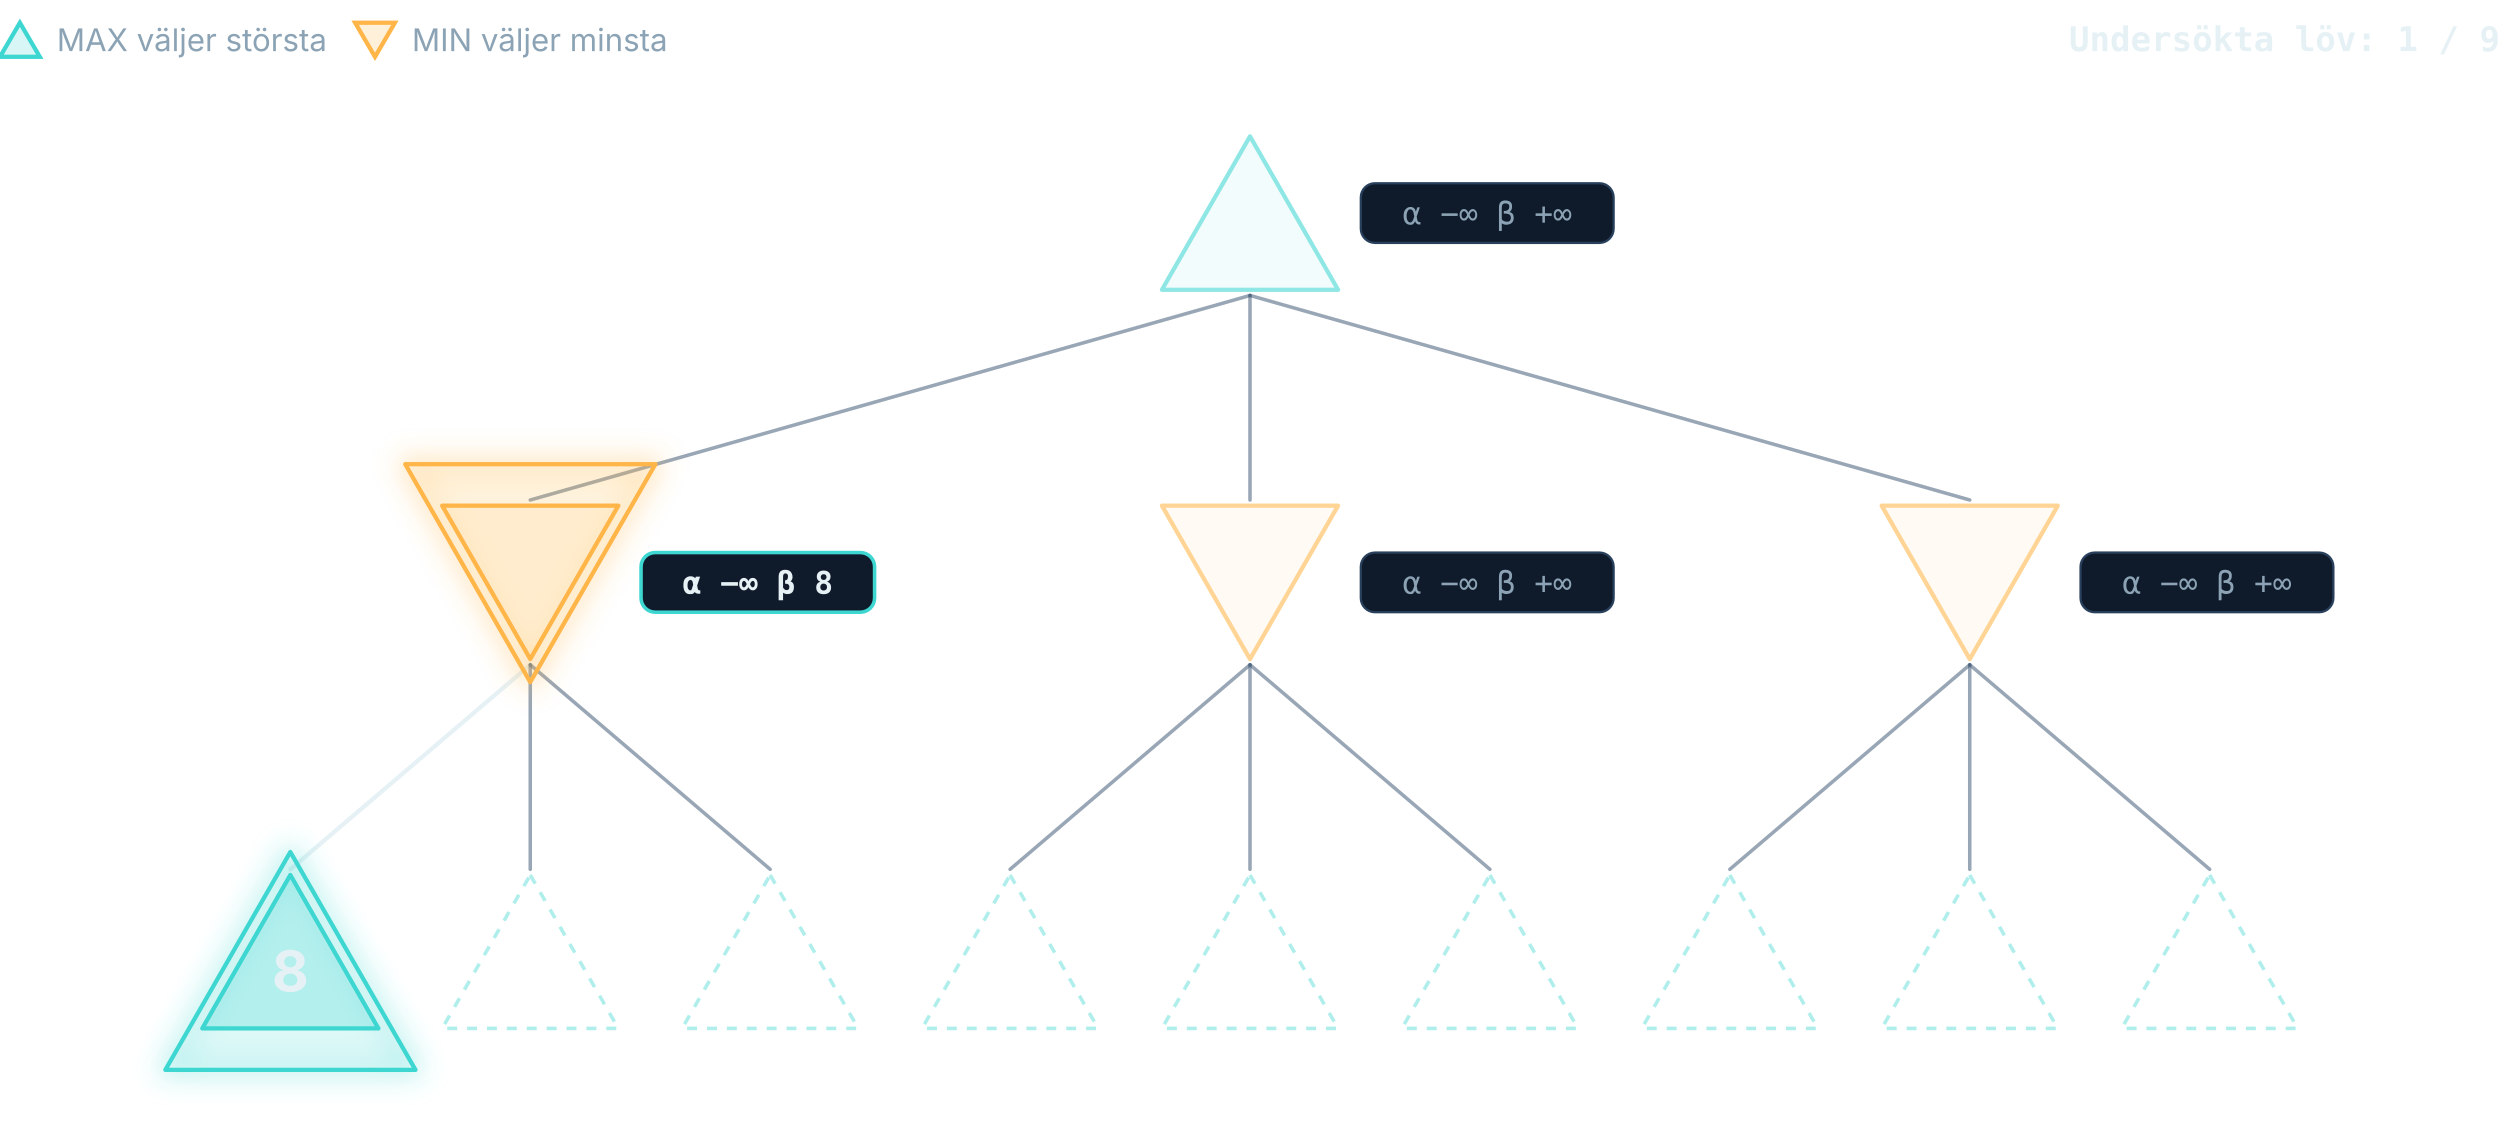
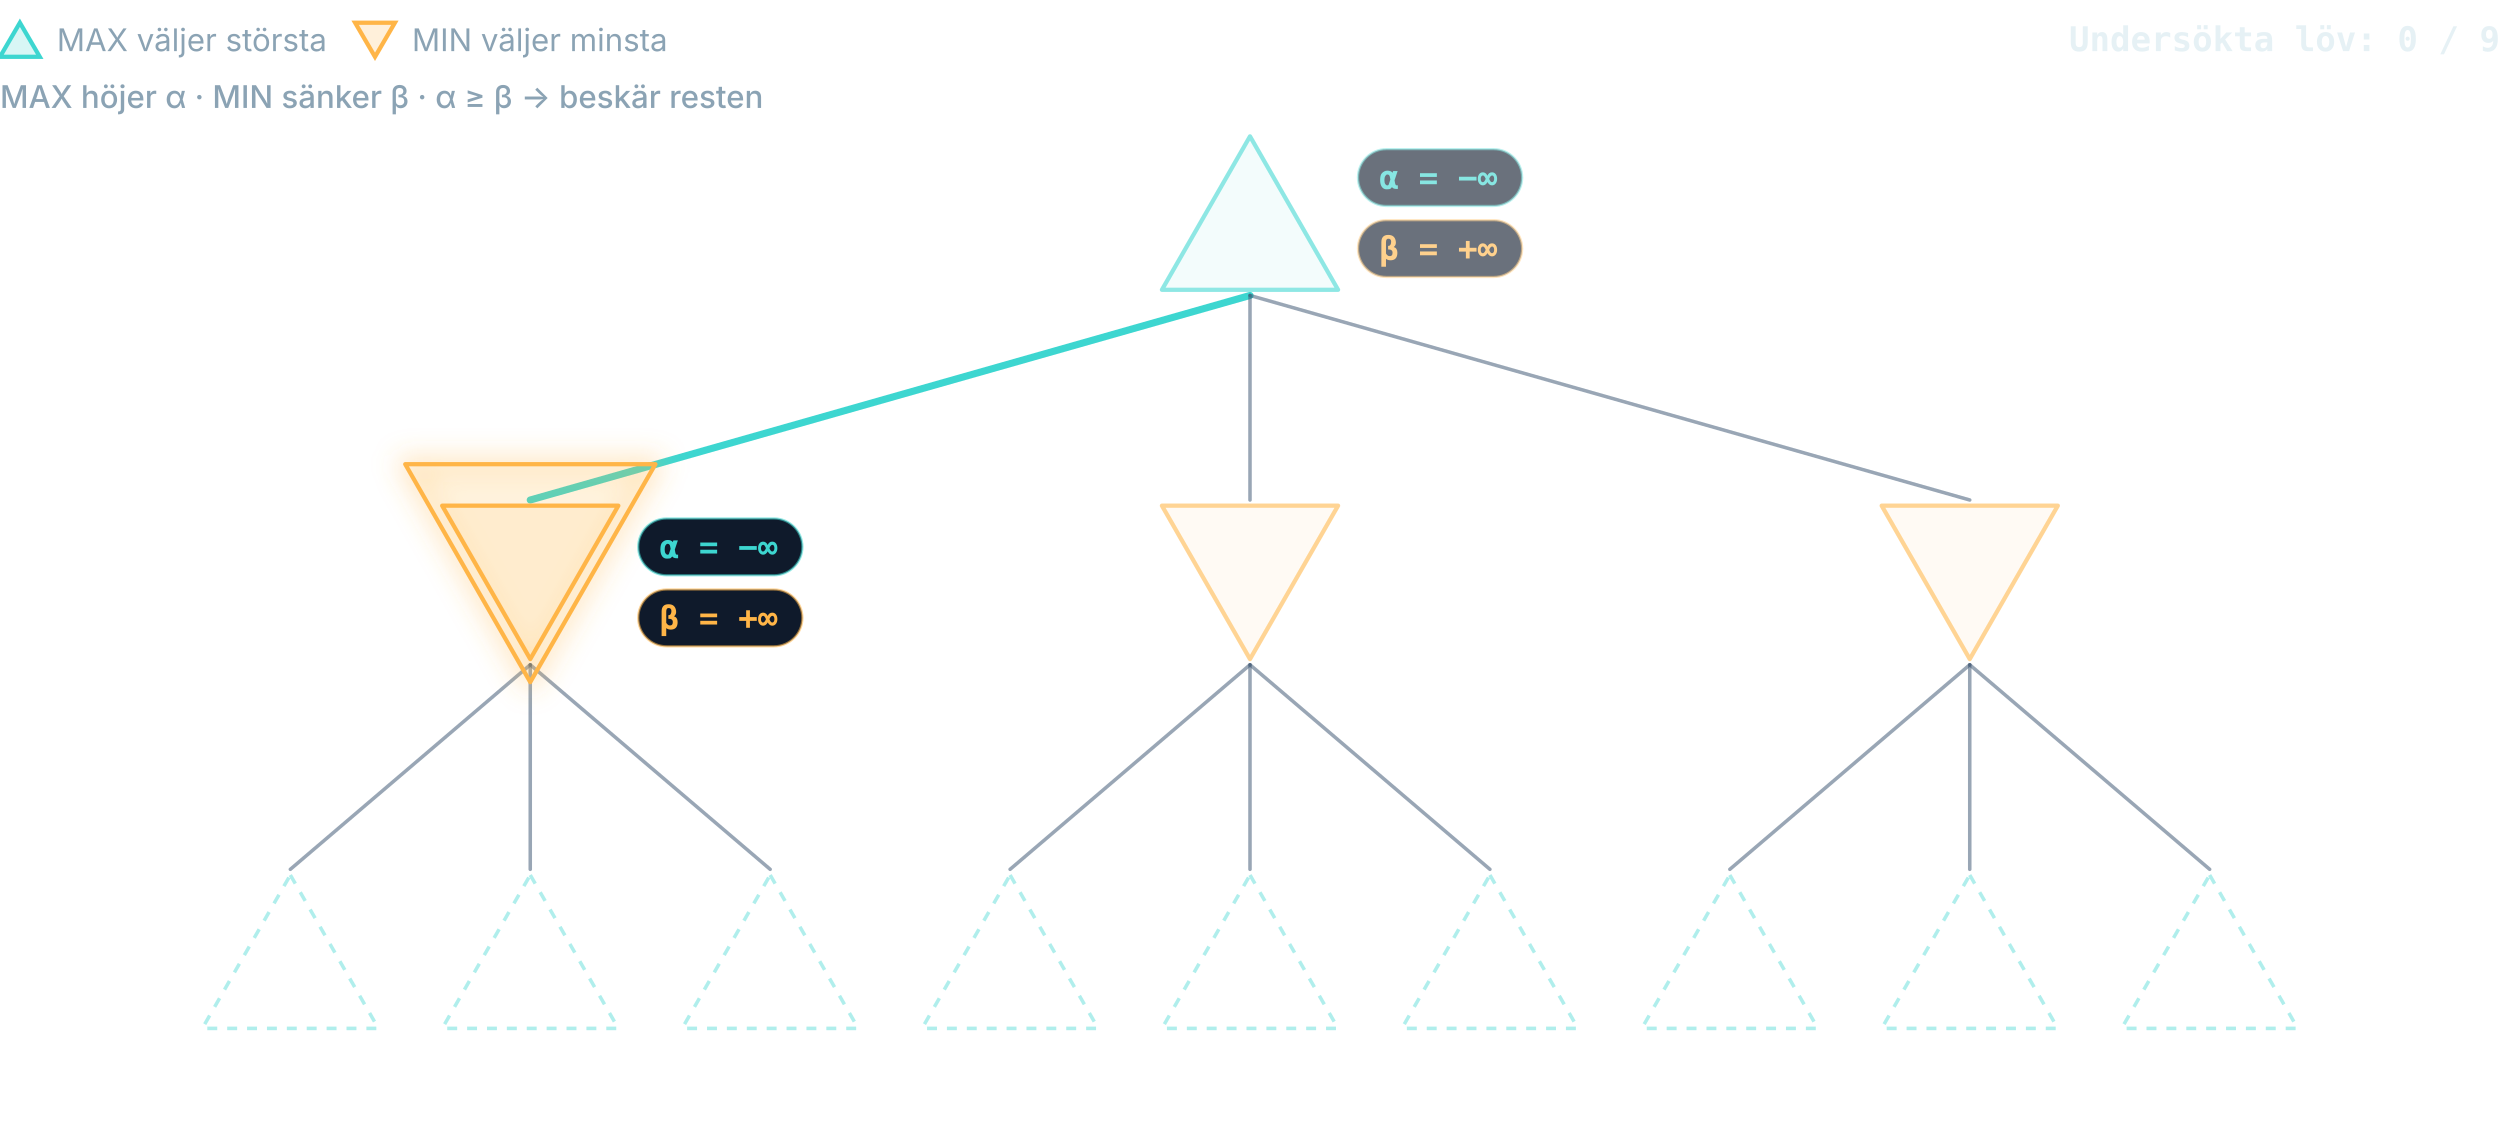
<svg xmlns="http://www.w3.org/2000/svg" viewBox="0 0 1760 790" width="1760" height="790" role="img">
  <defs>
    <filter id="glow" x="-40%" y="-40%" width="180%" height="180%">
      <feGaussianBlur stdDeviation="9" />
    </filter>
    <filter id="soft" x="-20%" y="-20%" width="140%" height="140%">
      <feGaussianBlur stdDeviation="4" />
    </filter>
  </defs>
  <g transform="translate(0,30)">
    <polygon points="14,-14 28,10 0,10" fill="#3DD6D0" fill-opacity=".2" stroke="#3DD6D0" stroke-width="3" />
    <text x="40.0" y="6.0" font-family="'IBM Plex Sans','Segoe UI',Inter,Helvetica,Arial,sans-serif" font-size="22" font-weight="400" fill="#8BA3B4" text-anchor="start">MAX väljer största</text>
    <polygon points="250,-14 278,-14 264,10" fill="#FFB547" fill-opacity=".2" stroke="#FFB547" stroke-width="3" />
    <text x="290.0" y="6.0" font-family="'IBM Plex Sans','Segoe UI',Inter,Helvetica,Arial,sans-serif" font-size="22" font-weight="400" fill="#8BA3B4" text-anchor="start">MIN väljer minsta</text>
  </g>
-   <text x="1760.0" y="36.0" font-family="'IBM Plex Mono','SFMono-Regular',Menlo,Consolas,monospace" font-size="24" font-weight="600" fill="#E6F1F5" text-anchor="end">Undersökta löv: 1 / 9</text>
-   <path data-edge="r0:r00" d="M373.3,468.0L204.4,612.0" stroke="#E6F1F5" stroke-width="3" stroke-linecap="round" fill="none" opacity="1" />
+   <text x="1760.0" y="36.0" font-family="'IBM Plex Mono','SFMono-Regular',Menlo,Consolas,monospace" font-size="24" font-weight="600" fill="#E6F1F5" text-anchor="end">Undersökta löv: 0 / 9</text>
+   <path data-edge="r0:r00" d="M373.3,468.0L204.4,612.0" stroke="#3B5572" stroke-width="2.5" stroke-linecap="round" fill="none" opacity="0.52" />
  <path data-edge="r0:r01" d="M373.3,468.0L373.3,612.0" stroke="#3B5572" stroke-width="2.5" stroke-linecap="round" fill="none" opacity="0.52" />
  <path data-edge="r0:r02" d="M373.3,468.0L542.2,612.0" stroke="#3B5572" stroke-width="2.5" stroke-linecap="round" fill="none" opacity="0.52" />
-   <path data-edge="r:r0" d="M880.0,208.0L373.3,352.0" stroke="#3B5572" stroke-width="2.5" stroke-linecap="round" fill="none" opacity="0.52" />
+   <path data-edge="r:r0" d="M880.0,208.0L373.3,352.0" stroke="#3DD6D0" stroke-width="5" stroke-linecap="round" fill="none" opacity="1" />
  <path data-edge="r1:r10" d="M880.0,468.0L711.1,612.0" stroke="#3B5572" stroke-width="2.5" stroke-linecap="round" fill="none" opacity="0.52" />
  <path data-edge="r1:r11" d="M880.0,468.0L880.0,612.0" stroke="#3B5572" stroke-width="2.5" stroke-linecap="round" fill="none" opacity="0.52" />
  <path data-edge="r1:r12" d="M880.0,468.0L1048.9,612.0" stroke="#3B5572" stroke-width="2.5" stroke-linecap="round" fill="none" opacity="0.52" />
  <path data-edge="r:r1" d="M880.0,208.0L880.0,352.0" stroke="#3B5572" stroke-width="2.5" stroke-linecap="round" fill="none" opacity="0.52" />
  <path data-edge="r2:r20" d="M1386.7,468.0L1217.8,612.0" stroke="#3B5572" stroke-width="2.5" stroke-linecap="round" fill="none" opacity="0.52" />
  <path data-edge="r2:r21" d="M1386.7,468.0L1386.7,612.0" stroke="#3B5572" stroke-width="2.5" stroke-linecap="round" fill="none" opacity="0.52" />
  <path data-edge="r2:r22" d="M1386.7,468.0L1555.6,612.0" stroke="#3B5572" stroke-width="2.5" stroke-linecap="round" fill="none" opacity="0.52" />
  <path data-edge="r:r2" d="M880.0,208.0L1386.7,352.0" stroke="#3B5572" stroke-width="2.5" stroke-linecap="round" fill="none" opacity="0.52" />
-   <polygon points="204.4,599.8 292.5,753.2 116.4,753.2" fill="#3DD6D0" fill-opacity=".14" stroke="#3DD6D0" stroke-width="12" stroke-opacity=".28" stroke-linejoin="round" filter="url(#glow)" />
-   <polygon data-focus-node="r00" points="204.4,599.8 292.5,753.2 116.4,753.2" fill="#3DD6D0" fill-opacity=".05" stroke="#3DD6D0" stroke-width="3" stroke-linejoin="round" />
  <polygon points="285.3,326.8 461.4,326.8 373.3,480.2" fill="#FFB547" fill-opacity=".14" stroke="#FFB547" stroke-width="12" stroke-opacity=".28" stroke-linejoin="round" filter="url(#glow)" />
  <polygon data-focus-node="r0" points="285.3,326.8 461.4,326.8 373.3,480.2" fill="#FFB547" fill-opacity=".05" stroke="#FFB547" stroke-width="3" stroke-linejoin="round" />
-   <g data-node="r00" opacity="1">
-     <polygon points="204.4,616.0 266.4,724.0 142.4,724.0" fill="#3DD6D0" fill-opacity="0.26" stroke="#3DD6D0" stroke-width="3" stroke-linejoin="round" />
-     <text x="204.4" y="698.1" font-family="'IBM Plex Sans','Segoe UI',Inter,Helvetica,Arial,sans-serif" font-size="40.0" font-weight="700" fill="#E6F1F5" text-anchor="middle">8</text>
+   <g data-node="r00" opacity="0.58">
+     <polygon points="204.4,616.0 266.4,724.0 142.4,724.0" fill="none" stroke="#3DD6D0" stroke-width="2.5" stroke-dasharray="7 7" stroke-linejoin="round" opacity=".7" />
  </g>
  <g data-node="r01" opacity="0.58">
    <polygon points="373.3,616.0 435.3,724.0 311.3,724.0" fill="none" stroke="#3DD6D0" stroke-width="2.5" stroke-dasharray="7 7" stroke-linejoin="round" opacity=".7" />
  </g>
  <g data-node="r02" opacity="0.58">
    <polygon points="542.2,616.0 604.2,724.0 480.2,724.0" fill="none" stroke="#3DD6D0" stroke-width="2.5" stroke-dasharray="7 7" stroke-linejoin="round" opacity=".7" />
  </g>
  <g data-node="r0" opacity="1">
    <polygon points="311.3,356.0 435.3,356.0 373.3,464.0" fill="#FFB547" fill-opacity="0.1" stroke="#FFB547" stroke-width="3" stroke-linejoin="round" />
  </g>
  <g data-node="r10" opacity="0.58">
    <polygon points="711.1,616.0 773.1,724.0 649.1,724.0" fill="none" stroke="#3DD6D0" stroke-width="2.5" stroke-dasharray="7 7" stroke-linejoin="round" opacity=".7" />
  </g>
  <g data-node="r11" opacity="0.58">
    <polygon points="880.0,616.0 942.0,724.0 818.0,724.0" fill="none" stroke="#3DD6D0" stroke-width="2.5" stroke-dasharray="7 7" stroke-linejoin="round" opacity=".7" />
  </g>
  <g data-node="r12" opacity="0.58">
    <polygon points="1048.9,616.0 1110.9,724.0 986.9,724.0" fill="none" stroke="#3DD6D0" stroke-width="2.5" stroke-dasharray="7 7" stroke-linejoin="round" opacity=".7" />
  </g>
  <g data-node="r1" opacity="0.58">
    <polygon points="818.0,356.0 942.0,356.0 880.0,464.0" fill="#FFB547" fill-opacity="0.1" stroke="#FFB547" stroke-width="3" stroke-linejoin="round" />
  </g>
  <g data-node="r20" opacity="0.58">
    <polygon points="1217.8,616.0 1279.8,724.0 1155.8,724.0" fill="none" stroke="#3DD6D0" stroke-width="2.5" stroke-dasharray="7 7" stroke-linejoin="round" opacity=".7" />
  </g>
  <g data-node="r21" opacity="0.58">
    <polygon points="1386.7,616.0 1448.7,724.0 1324.7,724.0" fill="none" stroke="#3DD6D0" stroke-width="2.5" stroke-dasharray="7 7" stroke-linejoin="round" opacity=".7" />
  </g>
  <g data-node="r22" opacity="0.58">
    <polygon points="1555.6,616.0 1617.6,724.0 1493.6,724.0" fill="none" stroke="#3DD6D0" stroke-width="2.5" stroke-dasharray="7 7" stroke-linejoin="round" opacity=".7" />
  </g>
  <g data-node="r2" opacity="0.58">
    <polygon points="1324.7,356.0 1448.7,356.0 1386.7,464.0" fill="#FFB547" fill-opacity="0.1" stroke="#FFB547" stroke-width="3" stroke-linejoin="round" />
  </g>
  <g data-node="r" opacity="0.58">
    <polygon points="880.0,96.0 942.0,204.0 818.0,204.0" fill="#3DD6D0" fill-opacity="0.1" stroke="#3DD6D0" stroke-width="3" stroke-linejoin="round" />
  </g>
-   <g data-bounds="r" opacity="1">
-     <rect x="958.0" y="129.0" width="178.0" height="42" rx="10" fill="#0F1A2B" stroke="#28405C" stroke-width="1.6" />
-     <text x="1047.0" y="158.0" font-family="'IBM Plex Mono','SFMono-Regular',Menlo,Consolas,monospace" font-size="22" font-weight="500" fill="#8BA3B4" text-anchor="middle">α −∞   β +∞</text>
+   <g data-bounds="r" opacity="0.62">
+     <rect x="956.0" y="105.0" width="115.6" height="40" rx="20" fill="#0F1A2B" fill-opacity="1" stroke="#3DD6D0" stroke-opacity="0.55" stroke-width="1.6" />
+     <text x="971.0" y="133.0" font-family="'IBM Plex Mono','SFMono-Regular',Menlo,Consolas,monospace" font-size="23" font-weight="600" fill="#3DD6D0" text-anchor="start">α = −∞</text>
+     <rect x="956.0" y="155.0" width="115.6" height="40" rx="20" fill="#0F1A2B" fill-opacity="1" stroke="#FFB547" stroke-opacity="0.55" stroke-width="1.6" />
+     <text x="971.0" y="183.0" font-family="'IBM Plex Mono','SFMono-Regular',Menlo,Consolas,monospace" font-size="23" font-weight="600" fill="#FFB547" text-anchor="start">β = +∞</text>
  </g>
  <g data-bounds="r0" opacity="1">
-     <rect x="451.3" y="389.0" width="164.4" height="42" rx="10" fill="#0F1A2B" stroke="#3DD6D0" stroke-width="2.5" />
-     <text x="533.5" y="418.0" font-family="'IBM Plex Mono','SFMono-Regular',Menlo,Consolas,monospace" font-size="22" font-weight="600" fill="#E6F1F5" text-anchor="middle">α −∞   β 8</text>
+     <rect x="449.3" y="365.0" width="115.6" height="40" rx="20" fill="#0F1A2B" fill-opacity="1" stroke="#3DD6D0" stroke-opacity="0.55" stroke-width="1.6" />
+     <text x="464.3" y="393.0" font-family="'IBM Plex Mono','SFMono-Regular',Menlo,Consolas,monospace" font-size="23" font-weight="600" fill="#3DD6D0" text-anchor="start">α = −∞</text>
+     <rect x="449.3" y="415.0" width="115.6" height="40" rx="20" fill="#0F1A2B" fill-opacity="1" stroke="#FFB547" stroke-opacity="0.55" stroke-width="1.6" />
+     <text x="464.3" y="443.0" font-family="'IBM Plex Mono','SFMono-Regular',Menlo,Consolas,monospace" font-size="23" font-weight="600" fill="#FFB547" text-anchor="start">β = +∞</text>
  </g>
-   <g data-bounds="r1" opacity="1">
-     <rect x="958.0" y="389.0" width="178.0" height="42" rx="10" fill="#0F1A2B" stroke="#28405C" stroke-width="1.6" />
-     <text x="1047.0" y="418.0" font-family="'IBM Plex Mono','SFMono-Regular',Menlo,Consolas,monospace" font-size="22" font-weight="500" fill="#8BA3B4" text-anchor="middle">α −∞   β +∞</text>
-   </g>
-   <g data-bounds="r2" opacity="1">
-     <rect x="1464.7" y="389.0" width="178.0" height="42" rx="10" fill="#0F1A2B" stroke="#28405C" stroke-width="1.6" />
-     <text x="1553.7" y="418.0" font-family="'IBM Plex Mono','SFMono-Regular',Menlo,Consolas,monospace" font-size="22" font-weight="500" fill="#8BA3B4" text-anchor="middle">α −∞   β +∞</text>
-   </g>
+   <text x="0.0" y="76.0" font-family="'IBM Plex Sans','Segoe UI',Inter,Helvetica,Arial,sans-serif" font-size="22" font-weight="500" fill="#8BA3B4" text-anchor="start">MAX höjer α  ·  MIN sänker β  ·  α ≥ β → beskär resten</text>
</svg>
